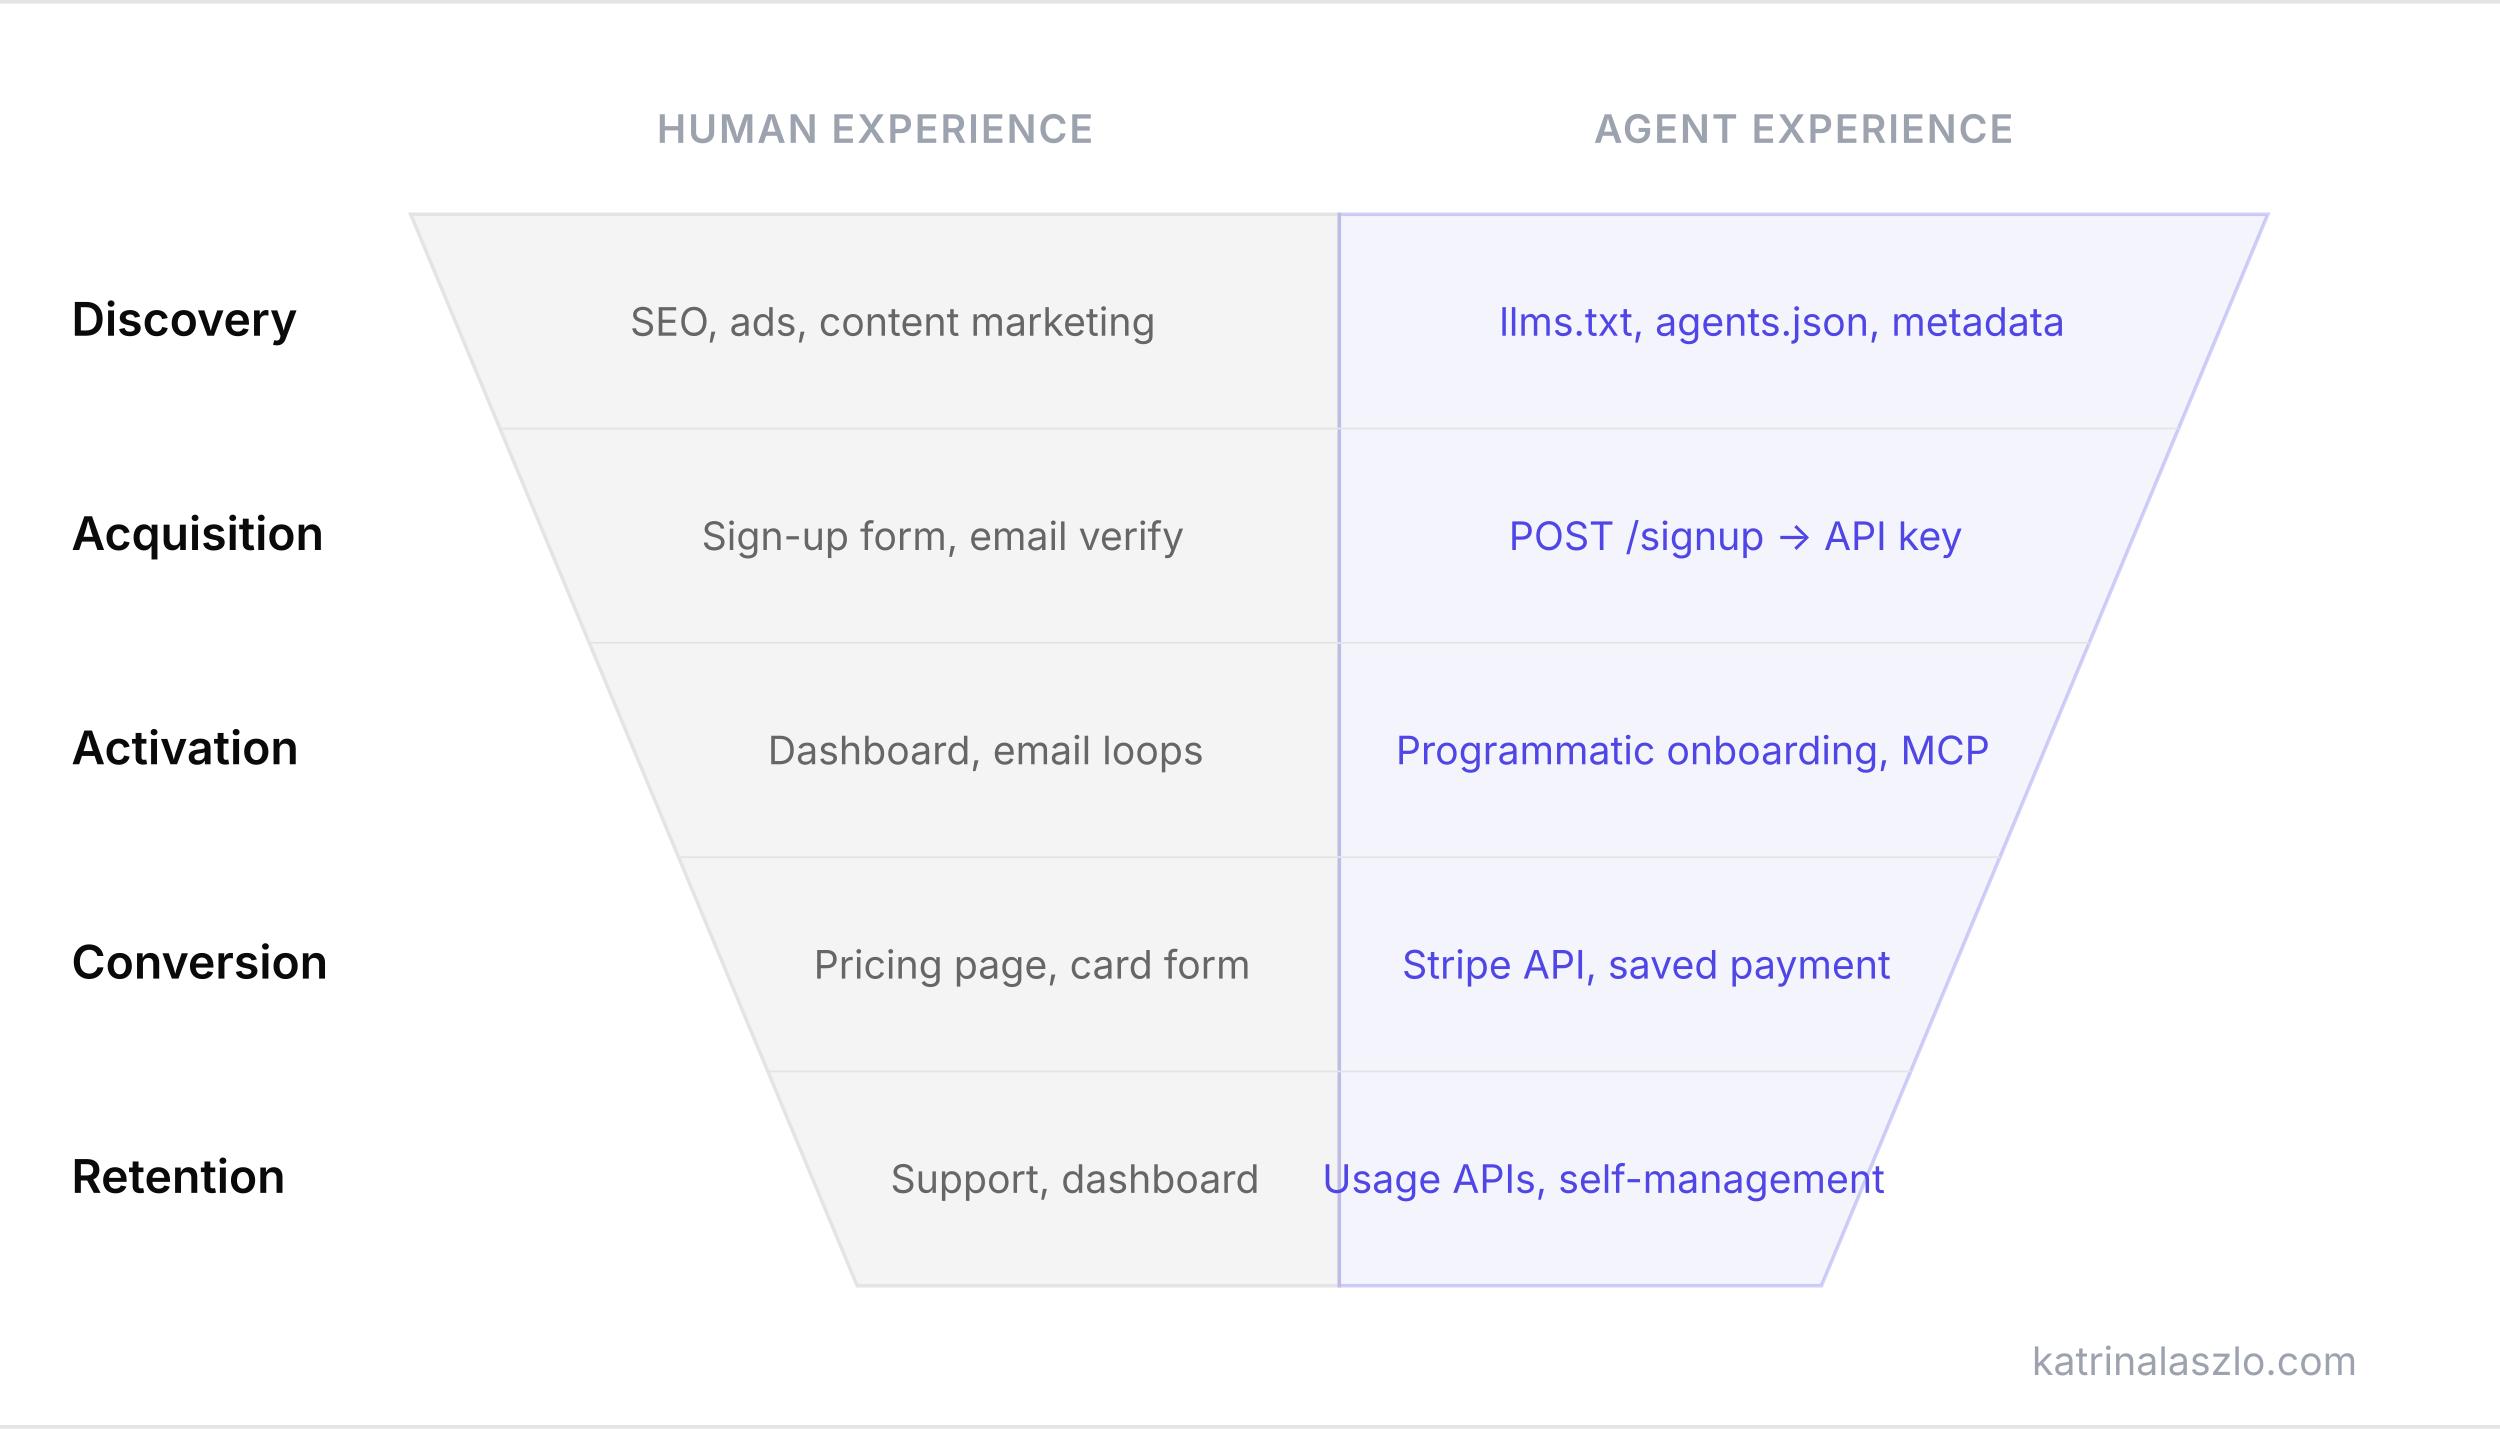
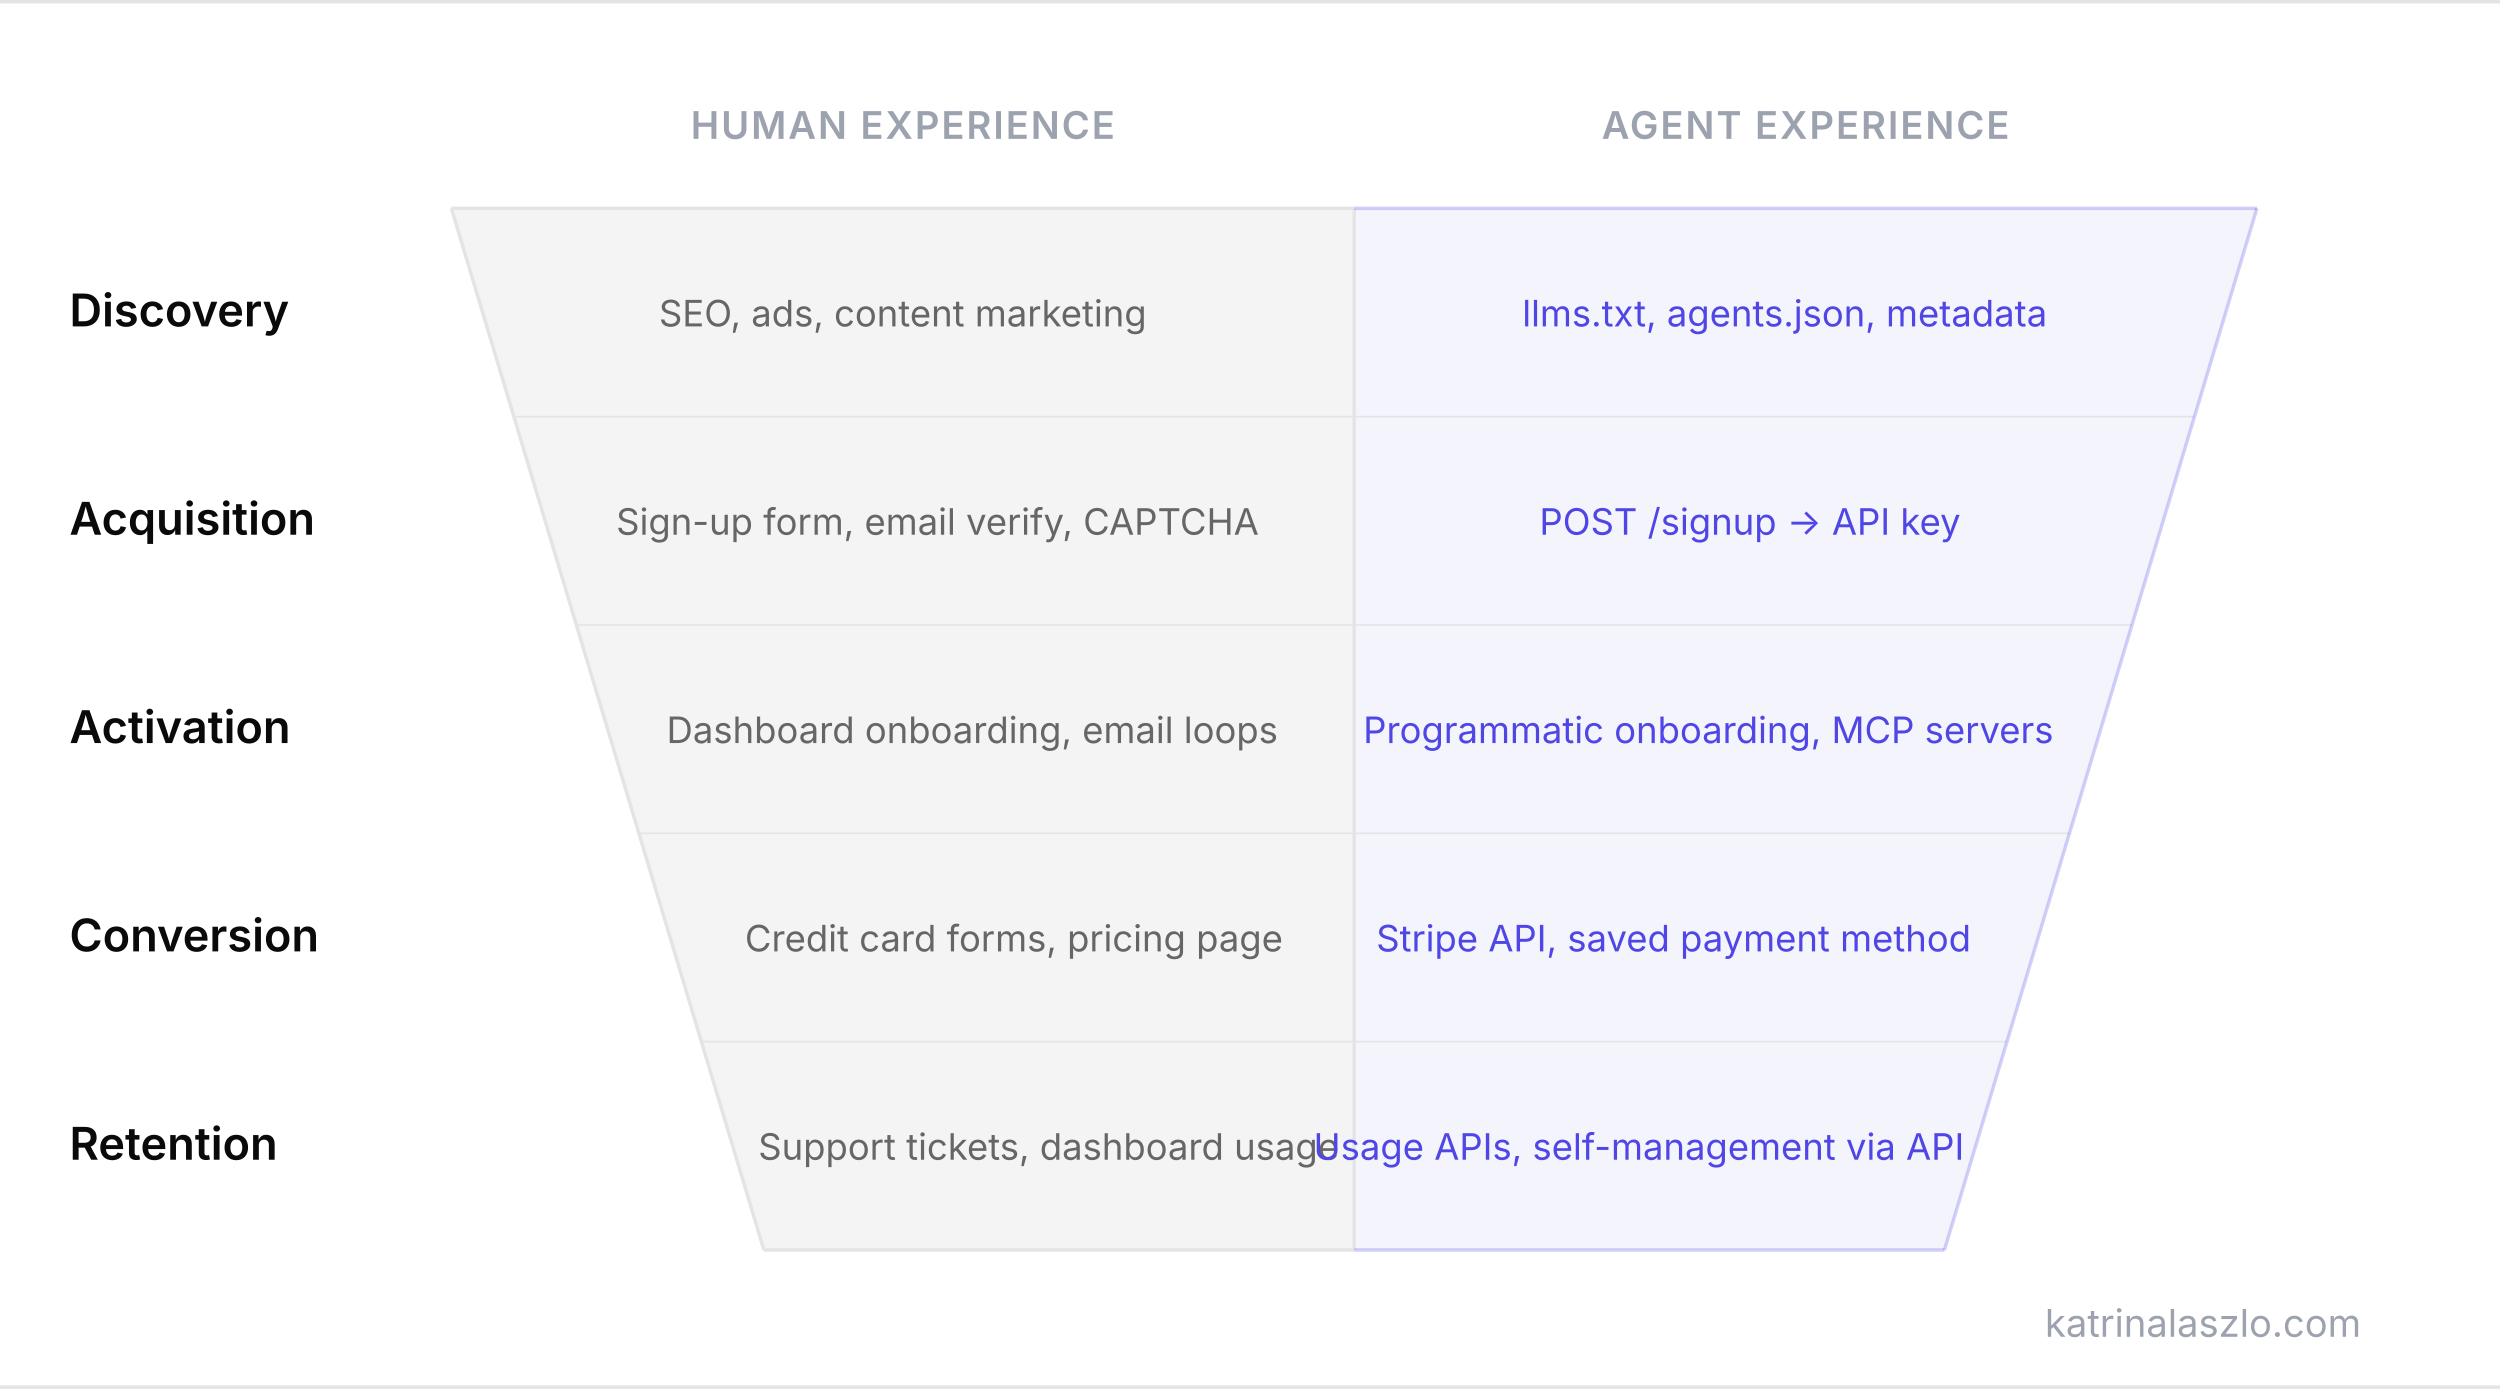
- <svg xmlns="http://www.w3.org/2000/svg" width="700" height="400" font-family="Inter, system-ui, sans-serif">
-   <rect width="700" height="400" fill="#ffffff" />
-   <rect x="0" y="0" width="700" height="1" fill="#e4e4e7" />
-   <rect x="0" y="399" width="700" height="1" fill="#e4e4e7" />
-   <text x="245" y="40" font-size="11" font-weight="600" fill="#9ca3af" text-anchor="middle" letter-spacing="0.05em">HUMAN EXPERIENCE</text>
-   <text x="505" y="40" font-size="11" font-weight="600" fill="#9ca3af" text-anchor="middle" letter-spacing="0.05em">AGENT EXPERIENCE</text>
-   <polygon points="115,60 375,60 375,360 240,360" fill="#f4f4f5" />
-   <polygon points="375,60 635,60 510,360 375,360" fill="#4f46e5" fill-opacity="0.06" />
-   <polygon points="115,60 375,60 375,360 240,360" fill="none" stroke="#e4e4e7" stroke-width="1" />
-   <polygon points="375,60 635,60 510,360 375,360" fill="none" stroke="#4f46e5" stroke-width="1" stroke-opacity="0.25" />
-   <line x1="140" y1="120" x2="610" y2="120" stroke="#e4e4e7" stroke-width="0.5" />
-   <line x1="165" y1="180" x2="585" y2="180" stroke="#e4e4e7" stroke-width="0.5" />
-   <line x1="190" y1="240" x2="560" y2="240" stroke="#e4e4e7" stroke-width="0.5" />
-   <line x1="215" y1="300" x2="535" y2="300" stroke="#e4e4e7" stroke-width="0.5" />
+ <svg xmlns="http://www.w3.org/2000/svg" width="720" height="400" font-family="Inter, system-ui, sans-serif">
+   <rect width="720" height="400" fill="#ffffff" />
+   <rect x="0" y="0" width="720" height="1" fill="#e4e4e7" />
+   <rect x="0" y="399" width="720" height="1" fill="#e4e4e7" />
+   <defs>
+     <clipPath id="funnel">
+       <polygon points="130,60 650,60 560,360 220,360" />
+     </clipPath>
+   </defs>
+   <text x="260" y="40" font-size="11" font-weight="600" fill="#9ca3af" text-anchor="middle" letter-spacing="0.05em">HUMAN EXPERIENCE</text>
+   <text x="520" y="40" font-size="11" font-weight="600" fill="#9ca3af" text-anchor="middle" letter-spacing="0.05em">AGENT EXPERIENCE</text>
+   <polygon points="130,60 390,60 390,360 220,360" fill="#f4f4f5" />
+   <polygon points="390,60 650,60 560,360 390,360" fill="#4f46e5" fill-opacity="0.06" />
+   <g clip-path="url(#funnel)">
+     <line x1="0" y1="120" x2="720" y2="120" stroke="#e4e4e7" stroke-width="0.5" />
+     <line x1="0" y1="180" x2="720" y2="180" stroke="#e4e4e7" stroke-width="0.5" />
+     <line x1="0" y1="240" x2="720" y2="240" stroke="#e4e4e7" stroke-width="0.5" />
+     <line x1="0" y1="300" x2="720" y2="300" stroke="#e4e4e7" stroke-width="0.5" />
+     <line x1="390" y1="60" x2="390" y2="360" stroke="#e4e4e7" stroke-width="1" />
+   </g>
+   <line x1="130" y1="60" x2="220" y2="360" stroke="#e4e4e7" stroke-width="1" />
+   <line x1="130" y1="60" x2="390" y2="60" stroke="#e4e4e7" stroke-width="1" />
+   <line x1="220" y1="360" x2="390" y2="360" stroke="#e4e4e7" stroke-width="1" />
+   <line x1="390" y1="60" x2="650" y2="60" stroke="#4f46e5" stroke-width="1" stroke-opacity="0.25" />
+   <line x1="650" y1="60" x2="560" y2="360" stroke="#4f46e5" stroke-width="1" stroke-opacity="0.25" />
+   <line x1="560" y1="360" x2="390" y2="360" stroke="#4f46e5" stroke-width="1" stroke-opacity="0.25" />
  <text x="20" y="94" font-size="13" font-weight="600" fill="#0a0a0a">Discovery</text>
  <text x="20" y="154" font-size="13" font-weight="600" fill="#0a0a0a">Acquisition</text>
  <text x="20" y="214" font-size="13" font-weight="600" fill="#0a0a0a">Activation</text>
  <text x="20" y="274" font-size="13" font-weight="600" fill="#0a0a0a">Conversion</text>
  <text x="20" y="334" font-size="13" font-weight="600" fill="#0a0a0a">Retention</text>
-   <text x="250" y="94" font-size="11" fill="#666666" text-anchor="middle">SEO, ads, content marketing</text>
-   <text x="264" y="154" font-size="11" fill="#666666" text-anchor="middle">Sign-up form, email verify</text>
-   <text x="276" y="214" font-size="11" fill="#666666" text-anchor="middle">Dashboard, email loops</text>
-   <text x="289" y="274" font-size="11" fill="#666666" text-anchor="middle">Pricing page, card form</text>
-   <text x="301" y="334" font-size="11" fill="#666666" text-anchor="middle">Support, dashboard</text>
-   <text x="499" y="94" font-size="11" fill="#4f46e5" text-anchor="middle">llms.txt, agents.json, metadata</text>
-   <text x="486" y="154" font-size="11" fill="#4f46e5" text-anchor="middle">POST /signup → API key</text>
-   <text x="474" y="214" font-size="11" fill="#4f46e5" text-anchor="middle">Programmatic onboarding, MCP</text>
-   <text x="461" y="274" font-size="11" fill="#4f46e5" text-anchor="middle">Stripe API, saved payment</text>
-   <text x="449" y="334" font-size="11" fill="#4f46e5" text-anchor="middle">Usage APIs, self-management</text>
-   <text x="660" y="385" font-size="11" fill="#9ca3af" text-anchor="end">katrinalaszlo.com</text>
+   <text x="260" y="94" font-size="10.5" fill="#666666" text-anchor="middle">SEO, ads, content marketing</text>
+   <text x="270" y="154" font-size="10.5" fill="#666666" text-anchor="middle">Sign-up form, email verify, CAPTCHA</text>
+   <text x="280" y="214" font-size="10.5" fill="#666666" text-anchor="middle">Dashboard onboarding, email loops</text>
+   <text x="292" y="274" font-size="10.5" fill="#666666" text-anchor="middle">Credit card forms, pricing page</text>
+   <text x="302" y="334" font-size="10.5" fill="#666666" text-anchor="middle">Support tickets, dashboard usage</text>
+   <text x="514" y="94" font-size="10.5" fill="#4f46e5" text-anchor="middle">llms.txt, agents.json, metadata</text>
+   <text x="504" y="154" font-size="10.5" fill="#4f46e5" text-anchor="middle">POST /signup → API key</text>
+   <text x="492" y="214" font-size="10.5" fill="#4f46e5" text-anchor="middle">Programmatic onboarding, MCP servers</text>
+   <text x="482" y="274" font-size="10.5" fill="#4f46e5" text-anchor="middle">Stripe API, saved payment method</text>
+   <text x="472" y="334" font-size="10.5" fill="#4f46e5" text-anchor="middle">Usage APIs, self-management via API</text>
+   <text x="680" y="385" font-size="11" fill="#9ca3af" text-anchor="end">katrinalaszlo.com</text>
</svg>
